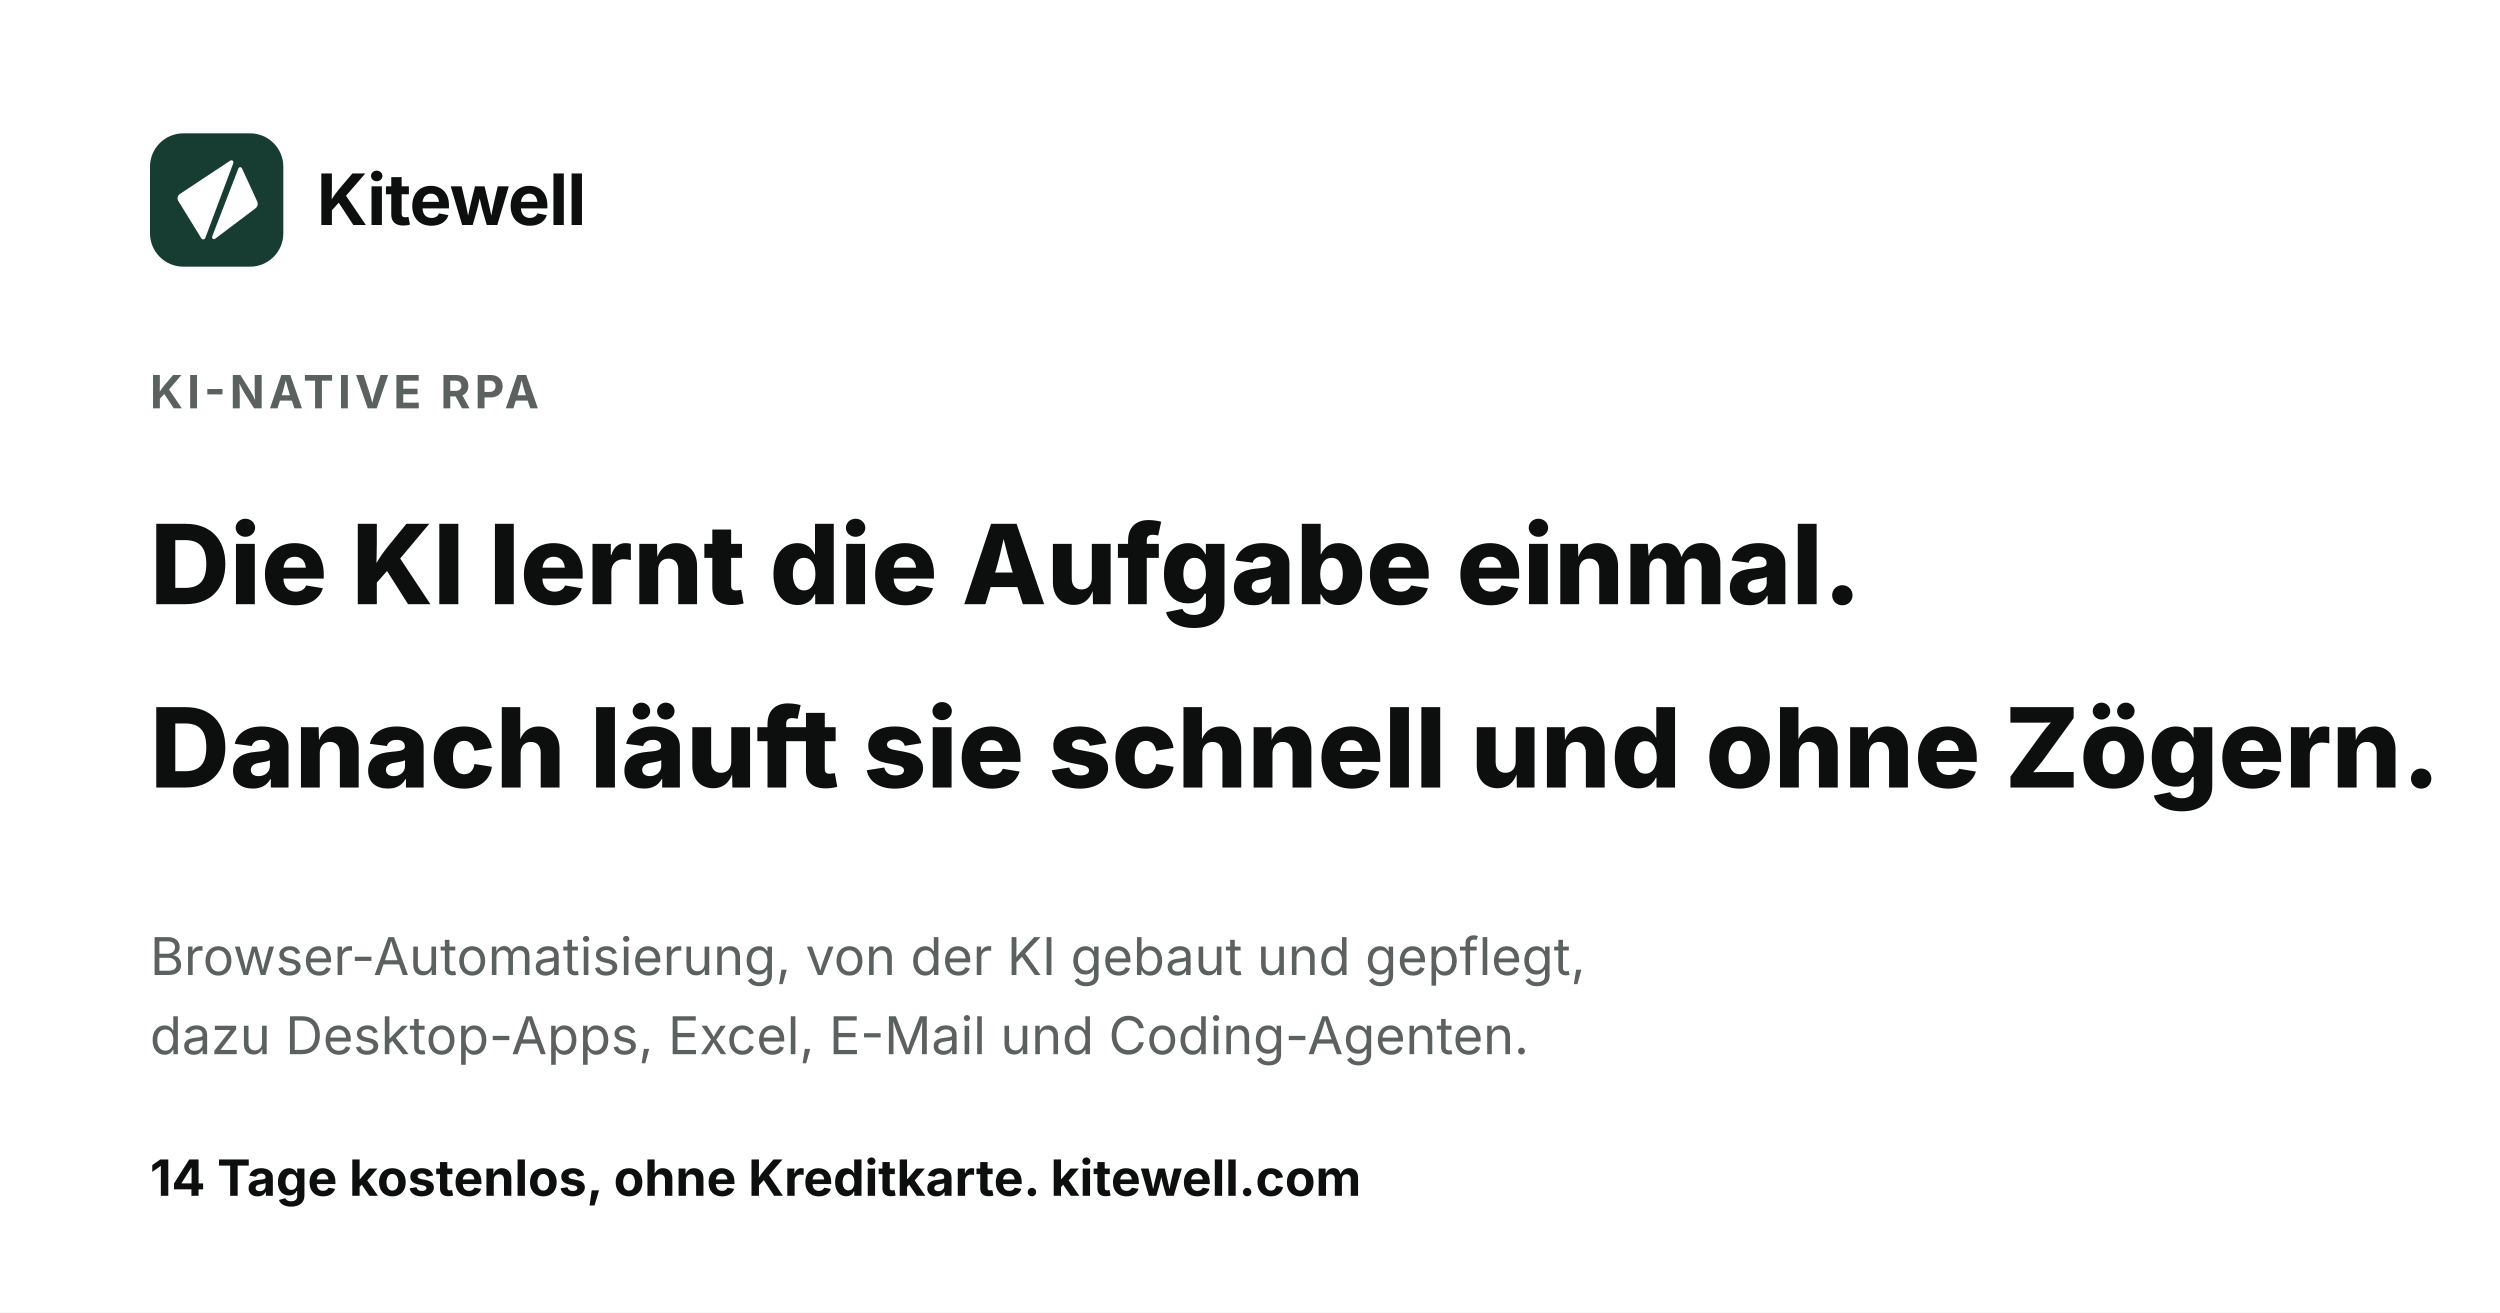
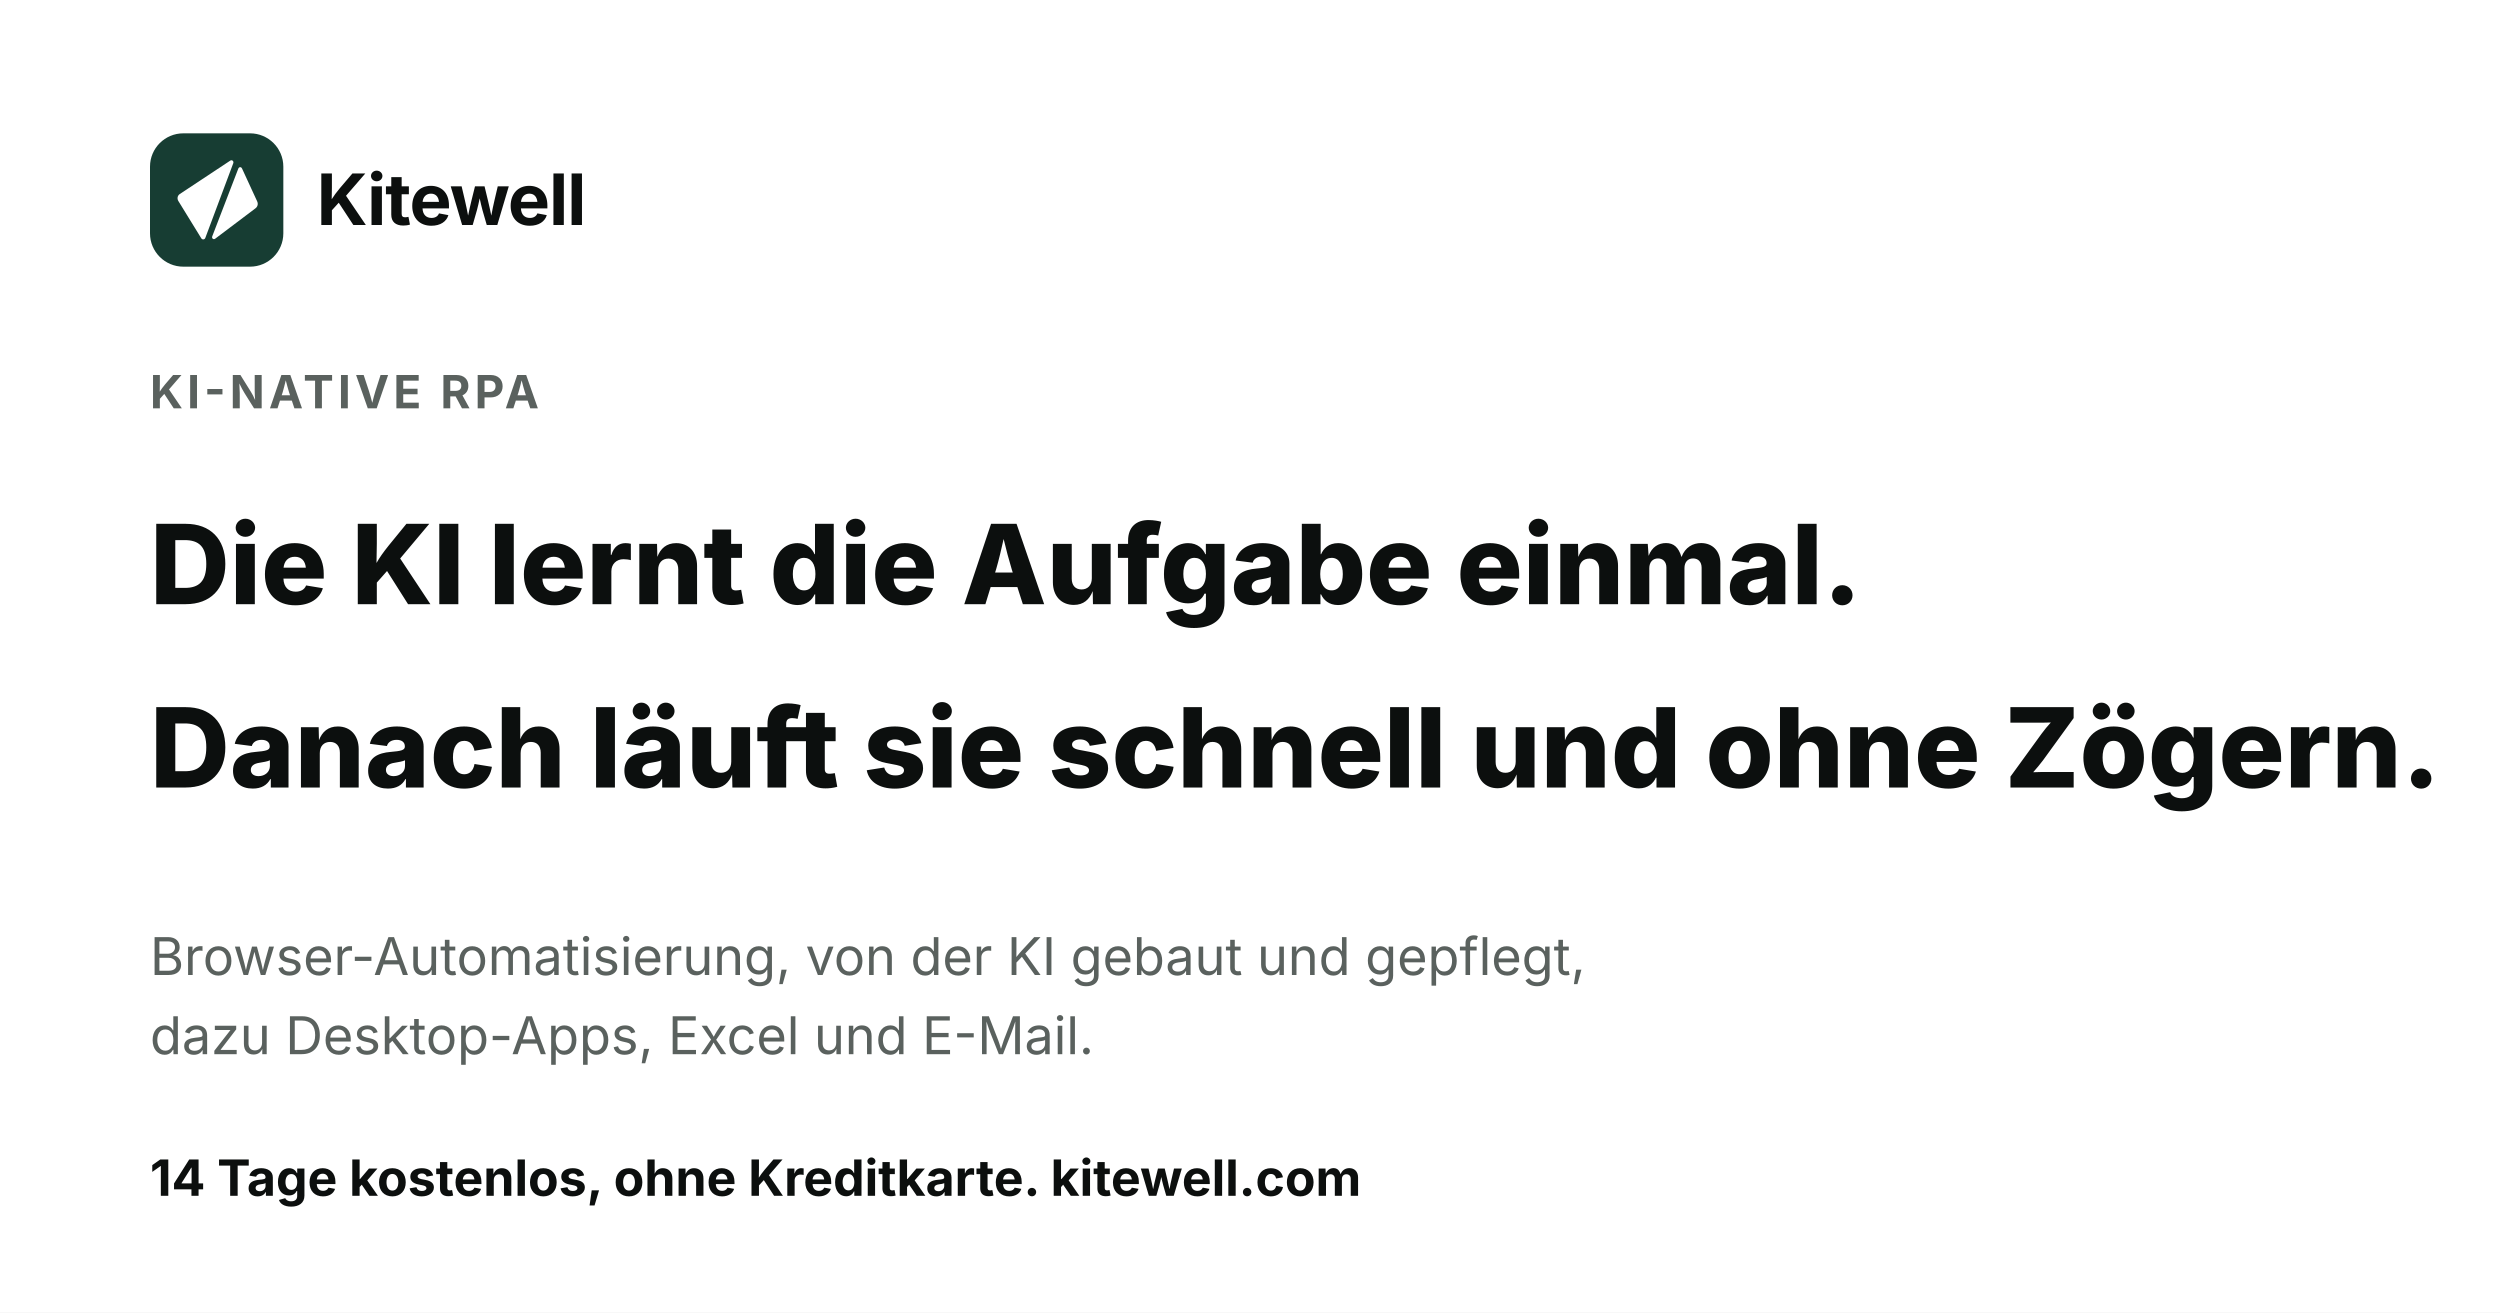
<svg xmlns="http://www.w3.org/2000/svg" width="1200" height="630" viewBox="0 0 1200 630">
  <rect width="1200" height="630" fill="#ffffff" />
  <svg x="72" y="64" width="64" height="64" viewBox="0 0 64 64">
    <rect width="64" height="64" rx="16" fill="#173d33" />
    <g transform="translate(10 10) scale(.6875)" fill="#ffffff">
      <path d="M41.5 4.5C42.7 3.7 44.1 4.9 43.6 6.3L24.1 58.4C23.7 59.7 22 59.9 21.3 58.8L5.3 32.8C4.2 31.1 4.6 28.9 6.3 27.8Z" />
      <path d="M47.1 10.1C47.6 8.8 49.1 8.7 49.7 10L60.3 33C61.1 34.7 60.6 36.7 59.1 37.8L31 59C29.8 59.9 28.4 58.8 28.9 57.4Z" />
    </g>
  </svg>
  <text x="152" y="108" fill="#0c0f0e" font-family="-apple-system, BlinkMacSystemFont, &quot;Helvetica Neue&quot;, sans-serif" font-size="34" font-weight="700" letter-spacing="-0.5">Kitewell</text>
  <text x="72" y="196" fill="#5a615e" font-family="-apple-system, BlinkMacSystemFont, &quot;Helvetica Neue&quot;, sans-serif" font-size="22" font-weight="650" letter-spacing="2">KI-NATIVE RPA</text>
  <text x="72" y="290" fill="#0c0f0e" font-family="-apple-system, BlinkMacSystemFont, &quot;Helvetica Neue&quot;, sans-serif" font-size="53" font-weight="800">Die KI lernt die Aufgabe einmal.</text>
  <text x="72" y="378" fill="#0c0f0e" font-family="-apple-system, BlinkMacSystemFont, &quot;Helvetica Neue&quot;, sans-serif" font-size="53" font-weight="800">Danach läuft sie schnell und ohne Zögern.</text>
  <text x="72" y="468" fill="#5a615e" font-family="-apple-system, BlinkMacSystemFont, &quot;Helvetica Neue&quot;, sans-serif" font-size="25">Browser-Automatisierung, von der KI gebaut und gepflegt,</text>
-   <text x="72" y="506" fill="#5a615e" font-family="-apple-system, BlinkMacSystemFont, &quot;Helvetica Neue&quot;, sans-serif" font-size="25">dazu Desktop-Apps, Excel, E-Mail und Coding-Agenten.</text>
+   <text x="72" y="506" fill="#5a615e" font-family="-apple-system, BlinkMacSystemFont, &quot;Helvetica Neue&quot;, sans-serif" font-size="25">dazu Desktop-Apps, Excel und E-Mail.</text>
  <text x="72" y="574" fill="#0c0f0e" font-family="-apple-system, BlinkMacSystemFont, &quot;Helvetica Neue&quot;, sans-serif" font-size="24" font-weight="650">14 Tage kostenlos, ohne Kreditkarte. kitewell.com</text>
</svg>
